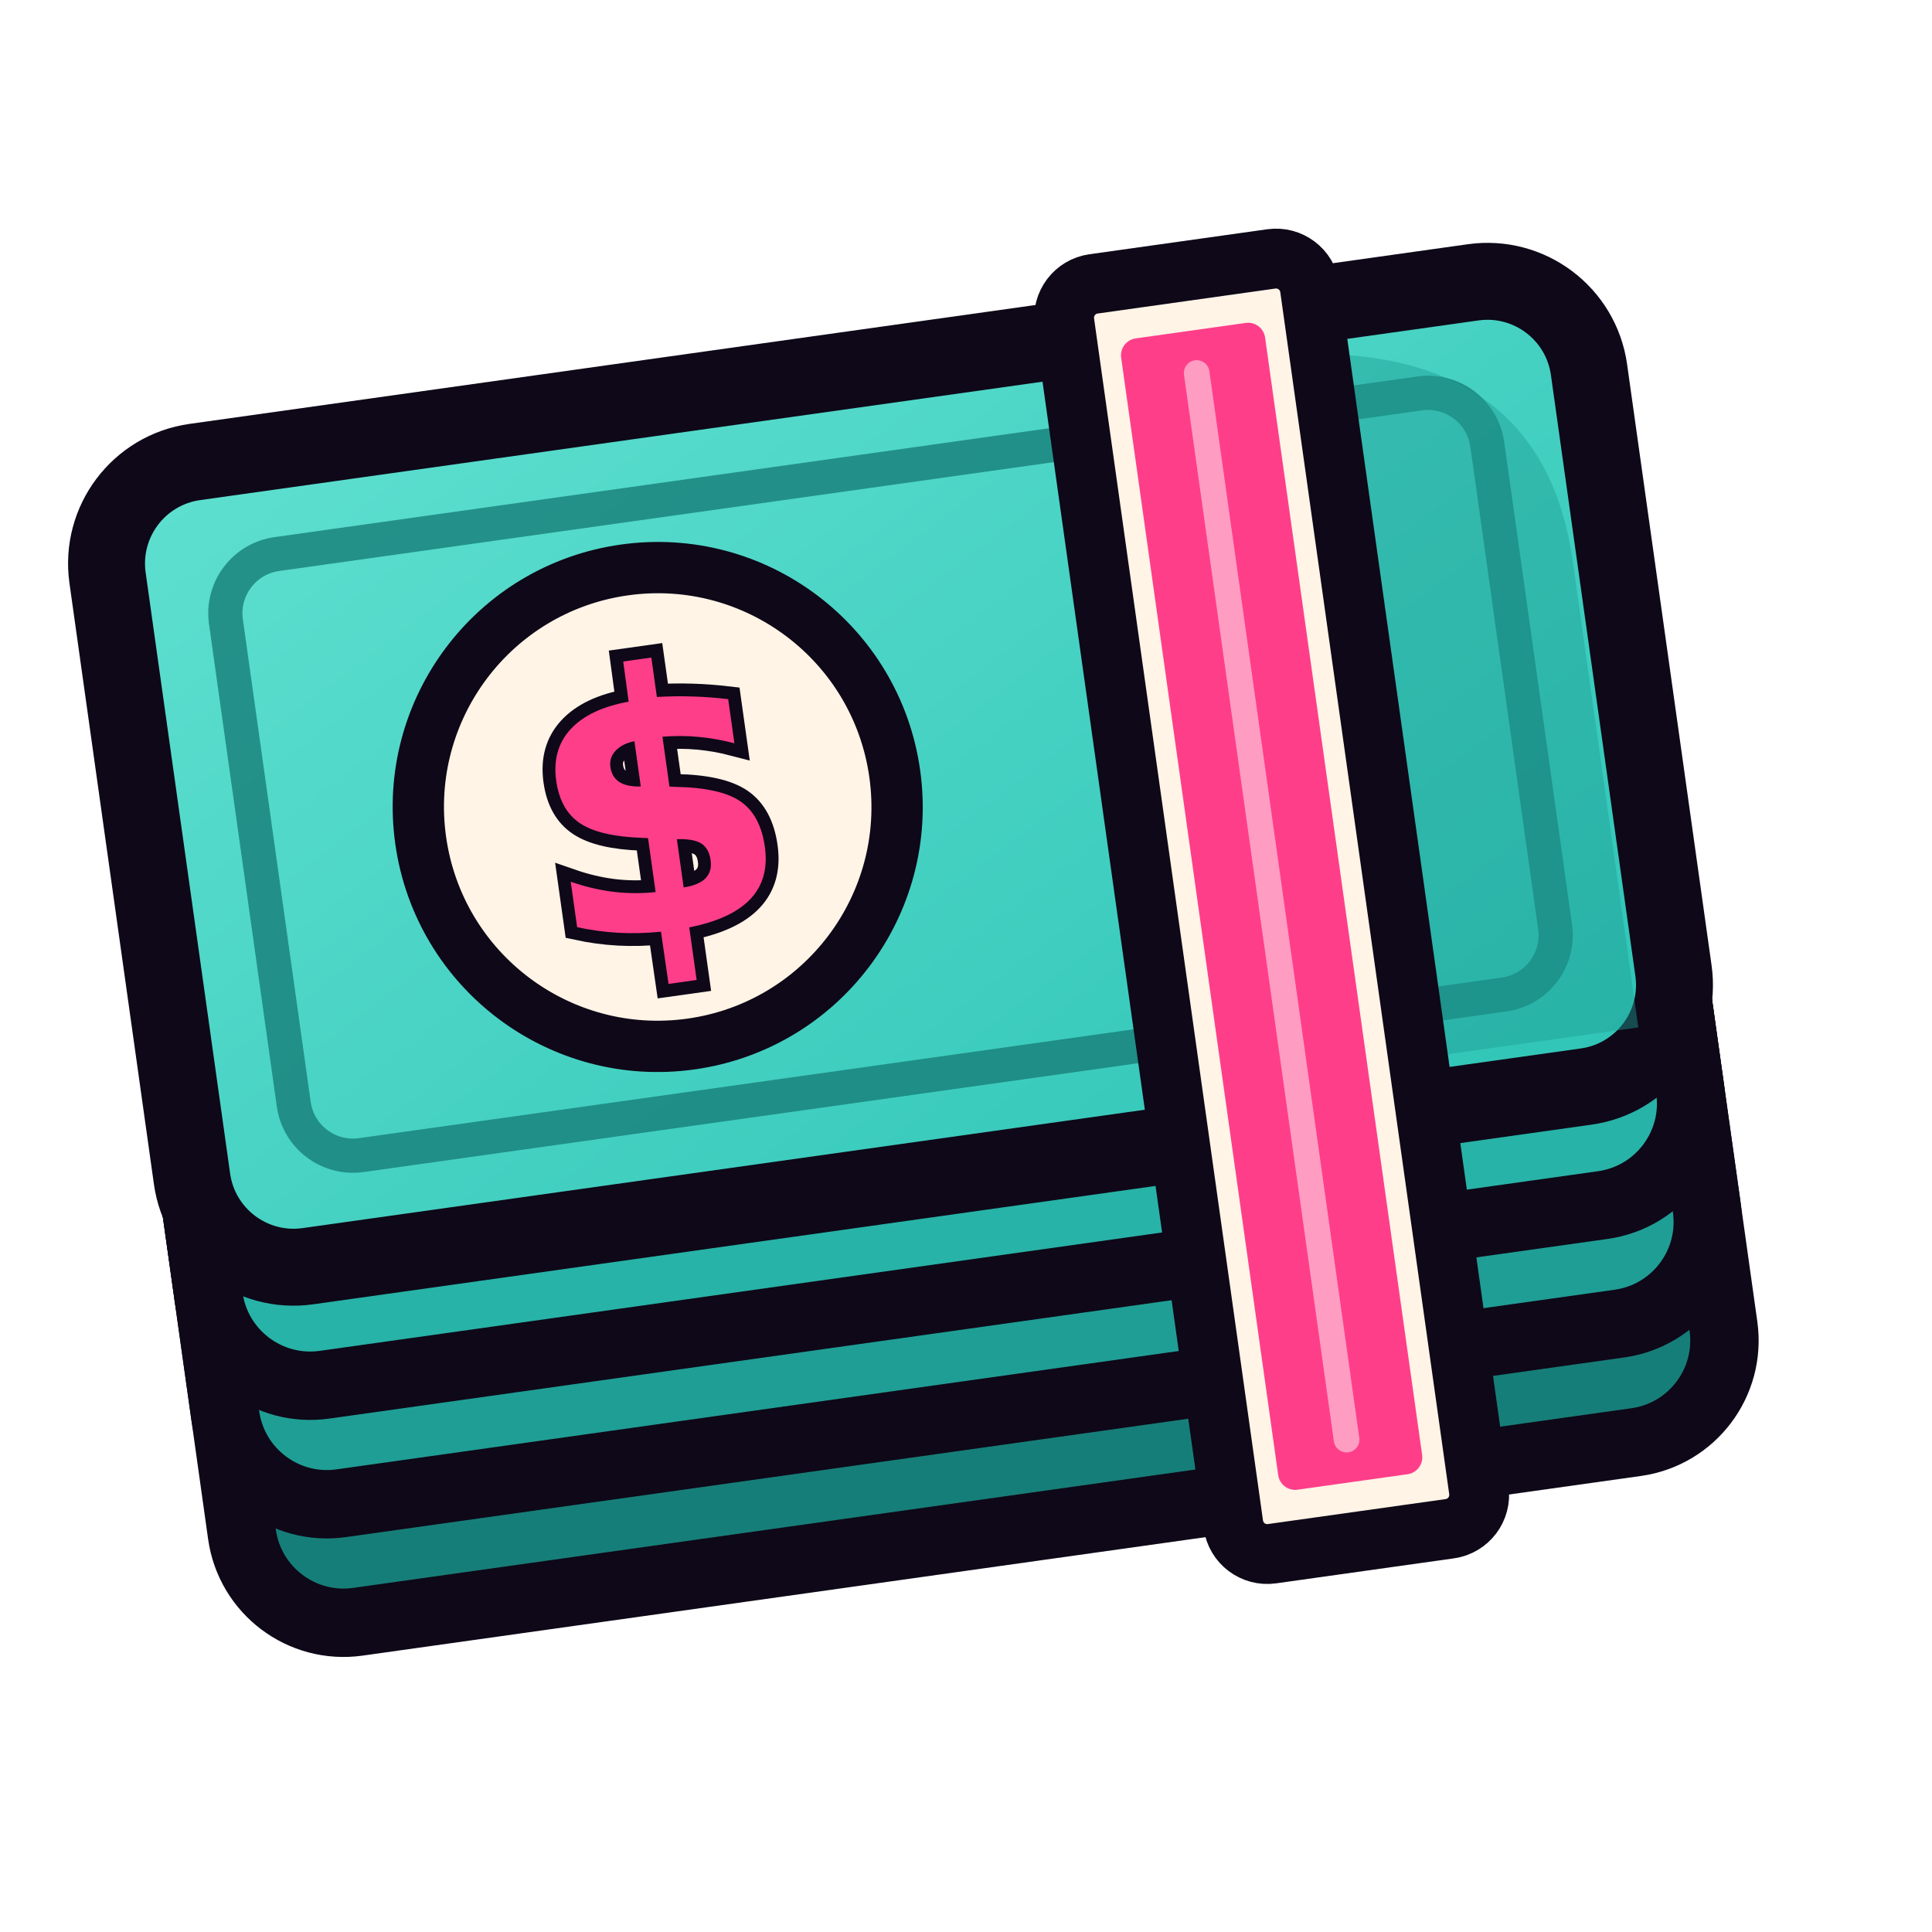
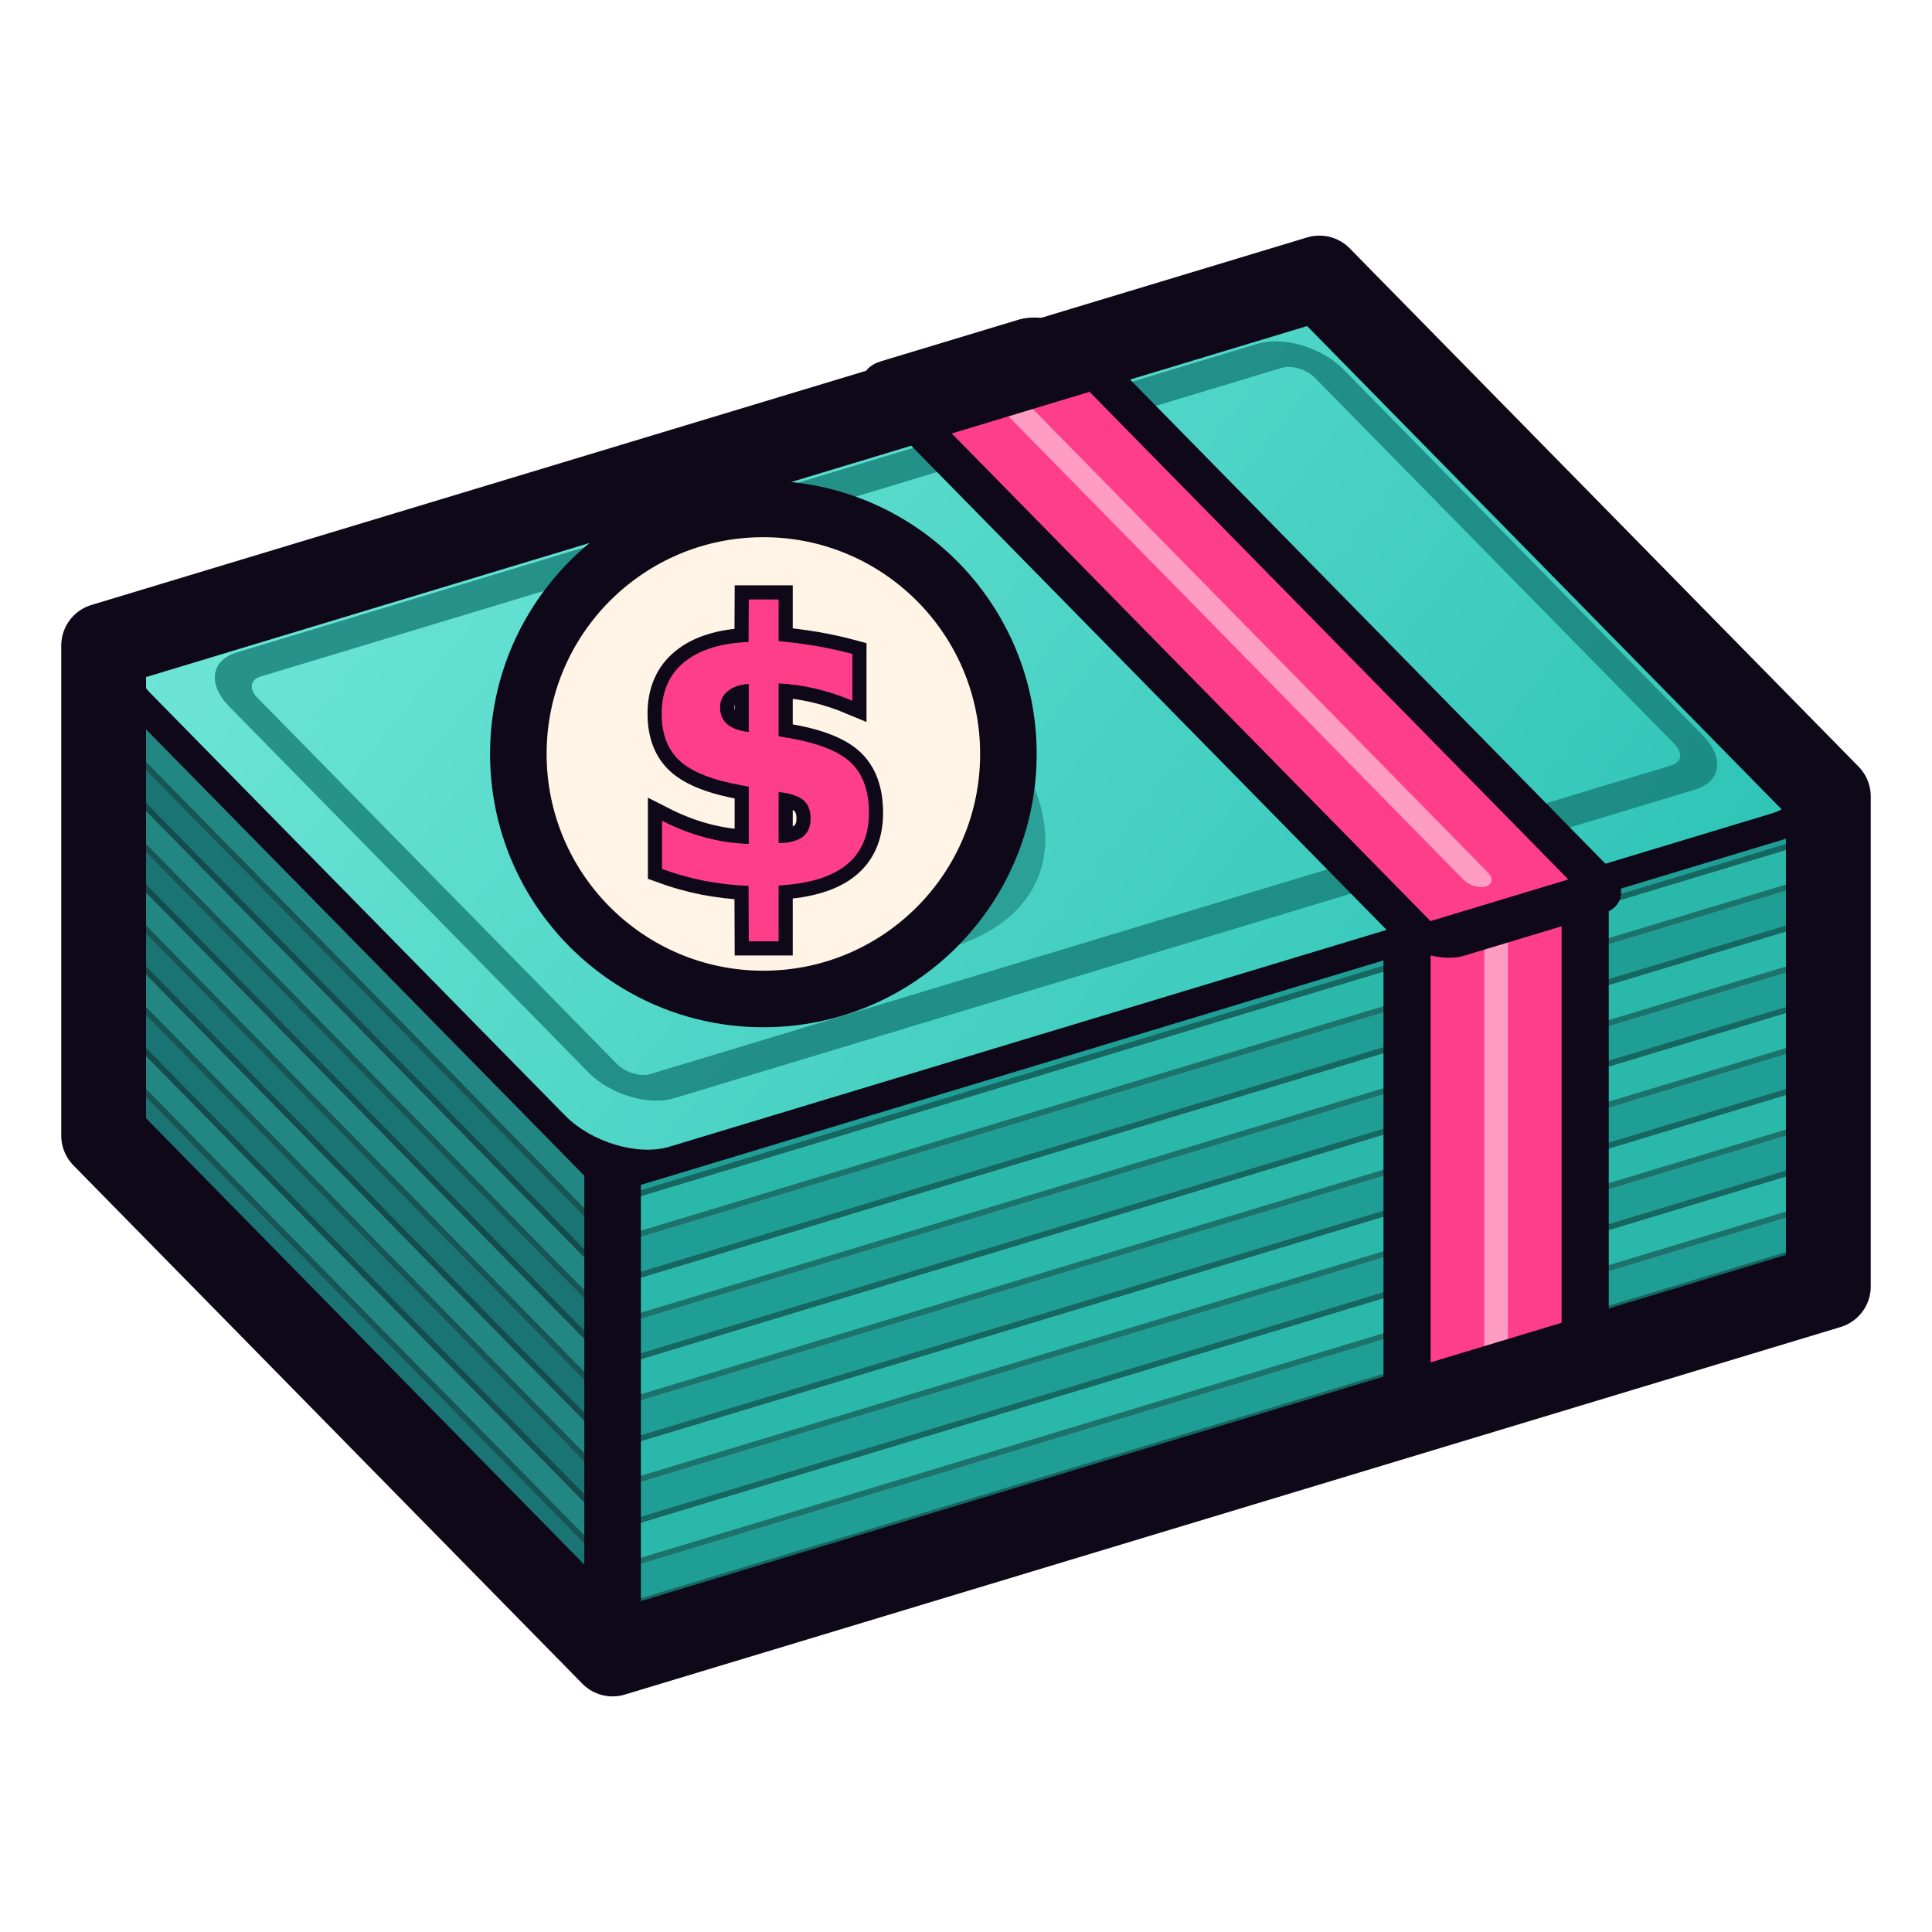
- <svg xmlns="http://www.w3.org/2000/svg" viewBox="28 28 452 452" width="512" height="512">
+ <svg xmlns="http://www.w3.org/2000/svg" viewBox="38 53 410 410" width="512" height="512">
  <defs>
    <linearGradient id="front" x1="0" y1="0" x2="1" y2="1">
-       <stop offset="0" stop-color="#5FE0D0" />
+       <stop offset="0" stop-color="#6FE6D7" />
      <stop offset="1" stop-color="#2EC4B6" />
    </linearGradient>
  </defs>
-   <g transform="rotate(-8 256 270)">
-     <rect x="70" y="196" width="350" height="190" rx="24" fill="#167E78" stroke="#0E0818" stroke-width="16" />
-     <rect x="70" y="168" width="350" height="190" rx="24" fill="#1F9E95" stroke="#0E0818" stroke-width="16" />
-     <rect x="70" y="140" width="350" height="190" rx="24" fill="#27B3A7" stroke="#0E0818" stroke-width="16" />
-     <rect x="70" y="112" width="350" height="190" rx="24" fill="url(#front)" stroke="#0E0818" stroke-width="18" />
-     <rect x="96" y="136" width="298" height="142" rx="14" fill="none" stroke="#167E78" stroke-width="8" opacity="0.8" />
-     <path d="M330 122 Q410 120 410 180 L410 290 L330 290 Z" fill="#1F9E95" opacity="0.45" />
-     <circle cx="190" cy="207" r="56" fill="#FFF4E6" stroke="#0E0818" stroke-width="12" />
-     <text x="190" y="236" text-anchor="middle" font-family="DejaVu Sans, Arial, sans-serif" font-weight="900" font-size="84" fill="#FF3E8A" stroke="#0E0818" stroke-width="6" paint-order="stroke">$</text>
-     <rect x="300" y="100" width="58" height="300" rx="8" fill="#FFF4E6" stroke="#0E0818" stroke-width="14" />
-     <rect x="312" y="114" width="34" height="272" rx="4" fill="#FF3E8A" />
-     <line x1="329" y1="124" x2="329" y2="376" stroke="#FF9CC2" stroke-width="6" stroke-linecap="round" />
+   <polygon points="168.0,300.0 426.0,222.0 426.0,230.7 168.0,308.7" fill="#1F9E95" />
+   <polygon points="60.0,190.0 168.0,300.0 168.0,308.7 60.0,198.7" fill="#1F9E95" />
+   <line x1="168" y1="308.7" x2="426" y2="230.7" stroke="#0E3A36" stroke-width="2.5" opacity="0.55" />
+   <line x1="60" y1="198.7" x2="168" y2="308.7" stroke="#0E3A36" stroke-width="2.5" opacity="0.55" />
+   <polygon points="168.0,308.7 426.0,230.7 426.0,239.3 168.0,317.3" fill="#2AB8AB" />
+   <polygon points="60.0,198.7 168.0,308.7 168.0,317.3 60.0,207.3" fill="#2AB8AB" />
+   <line x1="168" y1="317.3" x2="426" y2="239.3" stroke="#0E3A36" stroke-width="2.5" opacity="0.55" />
+   <line x1="60" y1="207.3" x2="168" y2="317.3" stroke="#0E3A36" stroke-width="2.5" opacity="0.55" />
+   <polygon points="168.0,317.3 426.0,239.3 426.0,248.0 168.0,326.0" fill="#1F9E95" />
+   <polygon points="60.0,207.3 168.0,317.3 168.0,326.0 60.0,216.0" fill="#1F9E95" />
+   <line x1="168" y1="326.0" x2="426" y2="248.0" stroke="#0E3A36" stroke-width="2.5" opacity="0.55" />
+   <line x1="60" y1="216.0" x2="168" y2="326.0" stroke="#0E3A36" stroke-width="2.5" opacity="0.55" />
+   <polygon points="168.0,326.0 426.0,248.0 426.0,256.7 168.0,334.7" fill="#2AB8AB" />
+   <polygon points="60.0,216.0 168.0,326.0 168.0,334.7 60.0,224.7" fill="#2AB8AB" />
+   <line x1="168" y1="334.7" x2="426" y2="256.7" stroke="#0E3A36" stroke-width="2.5" opacity="0.55" />
+   <line x1="60" y1="224.7" x2="168" y2="334.7" stroke="#0E3A36" stroke-width="2.5" opacity="0.55" />
+   <polygon points="168.0,334.7 426.0,256.7 426.0,265.3 168.0,343.3" fill="#1F9E95" />
+   <polygon points="60.0,224.7 168.0,334.7 168.0,343.3 60.0,233.3" fill="#1F9E95" />
+   <line x1="168" y1="343.3" x2="426" y2="265.3" stroke="#0E3A36" stroke-width="2.5" opacity="0.55" />
+   <line x1="60" y1="233.3" x2="168" y2="343.3" stroke="#0E3A36" stroke-width="2.5" opacity="0.55" />
+   <polygon points="168.0,343.3 426.0,265.3 426.0,274.0 168.0,352.0" fill="#2AB8AB" />
+   <polygon points="60.0,233.3 168.0,343.3 168.0,352.0 60.0,242.0" fill="#2AB8AB" />
+   <line x1="168" y1="352.0" x2="426" y2="274.0" stroke="#0E3A36" stroke-width="2.5" opacity="0.55" />
+   <line x1="60" y1="242.0" x2="168" y2="352.0" stroke="#0E3A36" stroke-width="2.5" opacity="0.55" />
+   <polygon points="168.0,352.0 426.0,274.0 426.0,282.7 168.0,360.7" fill="#1F9E95" />
+   <polygon points="60.0,242.0 168.0,352.0 168.0,360.7 60.0,250.7" fill="#1F9E95" />
+   <line x1="168" y1="360.7" x2="426" y2="282.7" stroke="#0E3A36" stroke-width="2.5" opacity="0.55" />
+   <line x1="60" y1="250.7" x2="168" y2="360.7" stroke="#0E3A36" stroke-width="2.5" opacity="0.55" />
+   <polygon points="168.0,360.7 426.0,282.7 426.0,291.3 168.0,369.3" fill="#2AB8AB" />
+   <polygon points="60.0,250.7 168.0,360.7 168.0,369.3 60.0,259.3" fill="#2AB8AB" />
+   <line x1="168" y1="369.3" x2="426" y2="291.3" stroke="#0E3A36" stroke-width="2.5" opacity="0.55" />
+   <line x1="60" y1="259.3" x2="168" y2="369.3" stroke="#0E3A36" stroke-width="2.5" opacity="0.55" />
+   <polygon points="168.0,369.3 426.0,291.3 426.0,300.0 168.0,378.0" fill="#1F9E95" />
+   <polygon points="60.0,259.3 168.0,369.3 168.0,378.0 60.0,268.0" fill="#1F9E95" />
+   <line x1="168" y1="378.0" x2="426" y2="300.0" stroke="#0E3A36" stroke-width="2.5" opacity="0.55" />
+   <line x1="60" y1="268.0" x2="168" y2="378.0" stroke="#0E3A36" stroke-width="2.5" opacity="0.55" />
+   <polygon points="168.0,378.0 426.0,300.0 426.0,308.7 168.0,386.7" fill="#2AB8AB" />
+   <polygon points="60.0,268.0 168.0,378.0 168.0,386.7 60.0,276.7" fill="#2AB8AB" />
+   <line x1="168" y1="386.7" x2="426" y2="308.7" stroke="#0E3A36" stroke-width="2.5" opacity="0.55" />
+   <line x1="60" y1="276.7" x2="168" y2="386.7" stroke="#0E3A36" stroke-width="2.5" opacity="0.55" />
+   <polygon points="168.0,386.7 426.0,308.7 426.0,317.3 168.0,395.3" fill="#1F9E95" />
+   <polygon points="60.0,276.7 168.0,386.7 168.0,395.3 60.0,285.3" fill="#1F9E95" />
+   <line x1="168" y1="395.3" x2="426" y2="317.3" stroke="#0E3A36" stroke-width="2.5" opacity="0.55" />
+   <line x1="60" y1="285.3" x2="168" y2="395.3" stroke="#0E3A36" stroke-width="2.5" opacity="0.55" />
+   <polygon points="168.0,395.3 426.0,317.3 426.0,326.0 168.0,404.0" fill="#2AB8AB" />
+   <polygon points="60.0,285.3 168.0,395.3 168.0,404.0 60.0,294.0" fill="#2AB8AB" />
+   <line x1="168" y1="404.0" x2="426" y2="326.0" stroke="#0E3A36" stroke-width="2.5" opacity="0.55" />
+   <line x1="60" y1="294.0" x2="168" y2="404.0" stroke="#0E3A36" stroke-width="2.5" opacity="0.55" />
+   <polygon points="60.0,190.0 168.0,300.0 168.0,404.0 60.0,294.0" fill="#0E0818" opacity="0.28" />
+   <polygon points="336.6,249.0 374.4,237.6 374.4,341.6 336.6,353.0" fill="#FF3E8A" stroke="#0E0818" stroke-width="10" stroke-linejoin="round" />
+   <line x1="355.5" y1="251.3" x2="355.5" y2="339.3" stroke="#FF9CC2" stroke-width="5" stroke-linecap="round" />
+   <polyline points="60.0,190.0 168.0,300.0 426.0,222.0" fill="none" stroke="#0E0818" stroke-width="12" stroke-linejoin="round" />
+   <line x1="168" y1="300" x2="168" y2="404" stroke="#0E0818" stroke-width="12" />
+   <g transform="matrix(0.86,-0.26,0.72,0.7333,60,190)">
+     <rect x="0" y="0" width="300" height="150" rx="14" fill="url(#front)" />
+     <rect x="16" y="14" width="268" height="122" rx="8" fill="none" stroke="#167E78" stroke-width="7" opacity="0.8" />
+     <circle cx="105" cy="75" r="46" fill="none" stroke="#167E78" stroke-width="7" opacity="0.6" />
+     <rect x="196" y="-6" width="44" height="162" rx="5" fill="#FF3E8A" stroke="#0E0818" stroke-width="10" />
+     <line x1="218" y1="6" x2="218" y2="144" stroke="#FF9CC2" stroke-width="6" stroke-linecap="round" />
  </g>
+   <polygon points="60.0,190.0 318.0,112.0 426.0,222.0 426.0,326.0 168.0,404.0 60.0,294.0" fill="none" stroke="#0E0818" stroke-width="18" stroke-linejoin="round" />
+   <circle cx="200.0" cy="213.0" r="52" fill="#FFF4E6" stroke="#0E0818" stroke-width="12" />
+   <text x="200.0" y="241.0" text-anchor="middle" font-family="DejaVu Sans, Arial, sans-serif" font-weight="900" font-size="80" fill="#FF3E8A" stroke="#0E0818" stroke-width="6" paint-order="stroke">$</text>
</svg>
